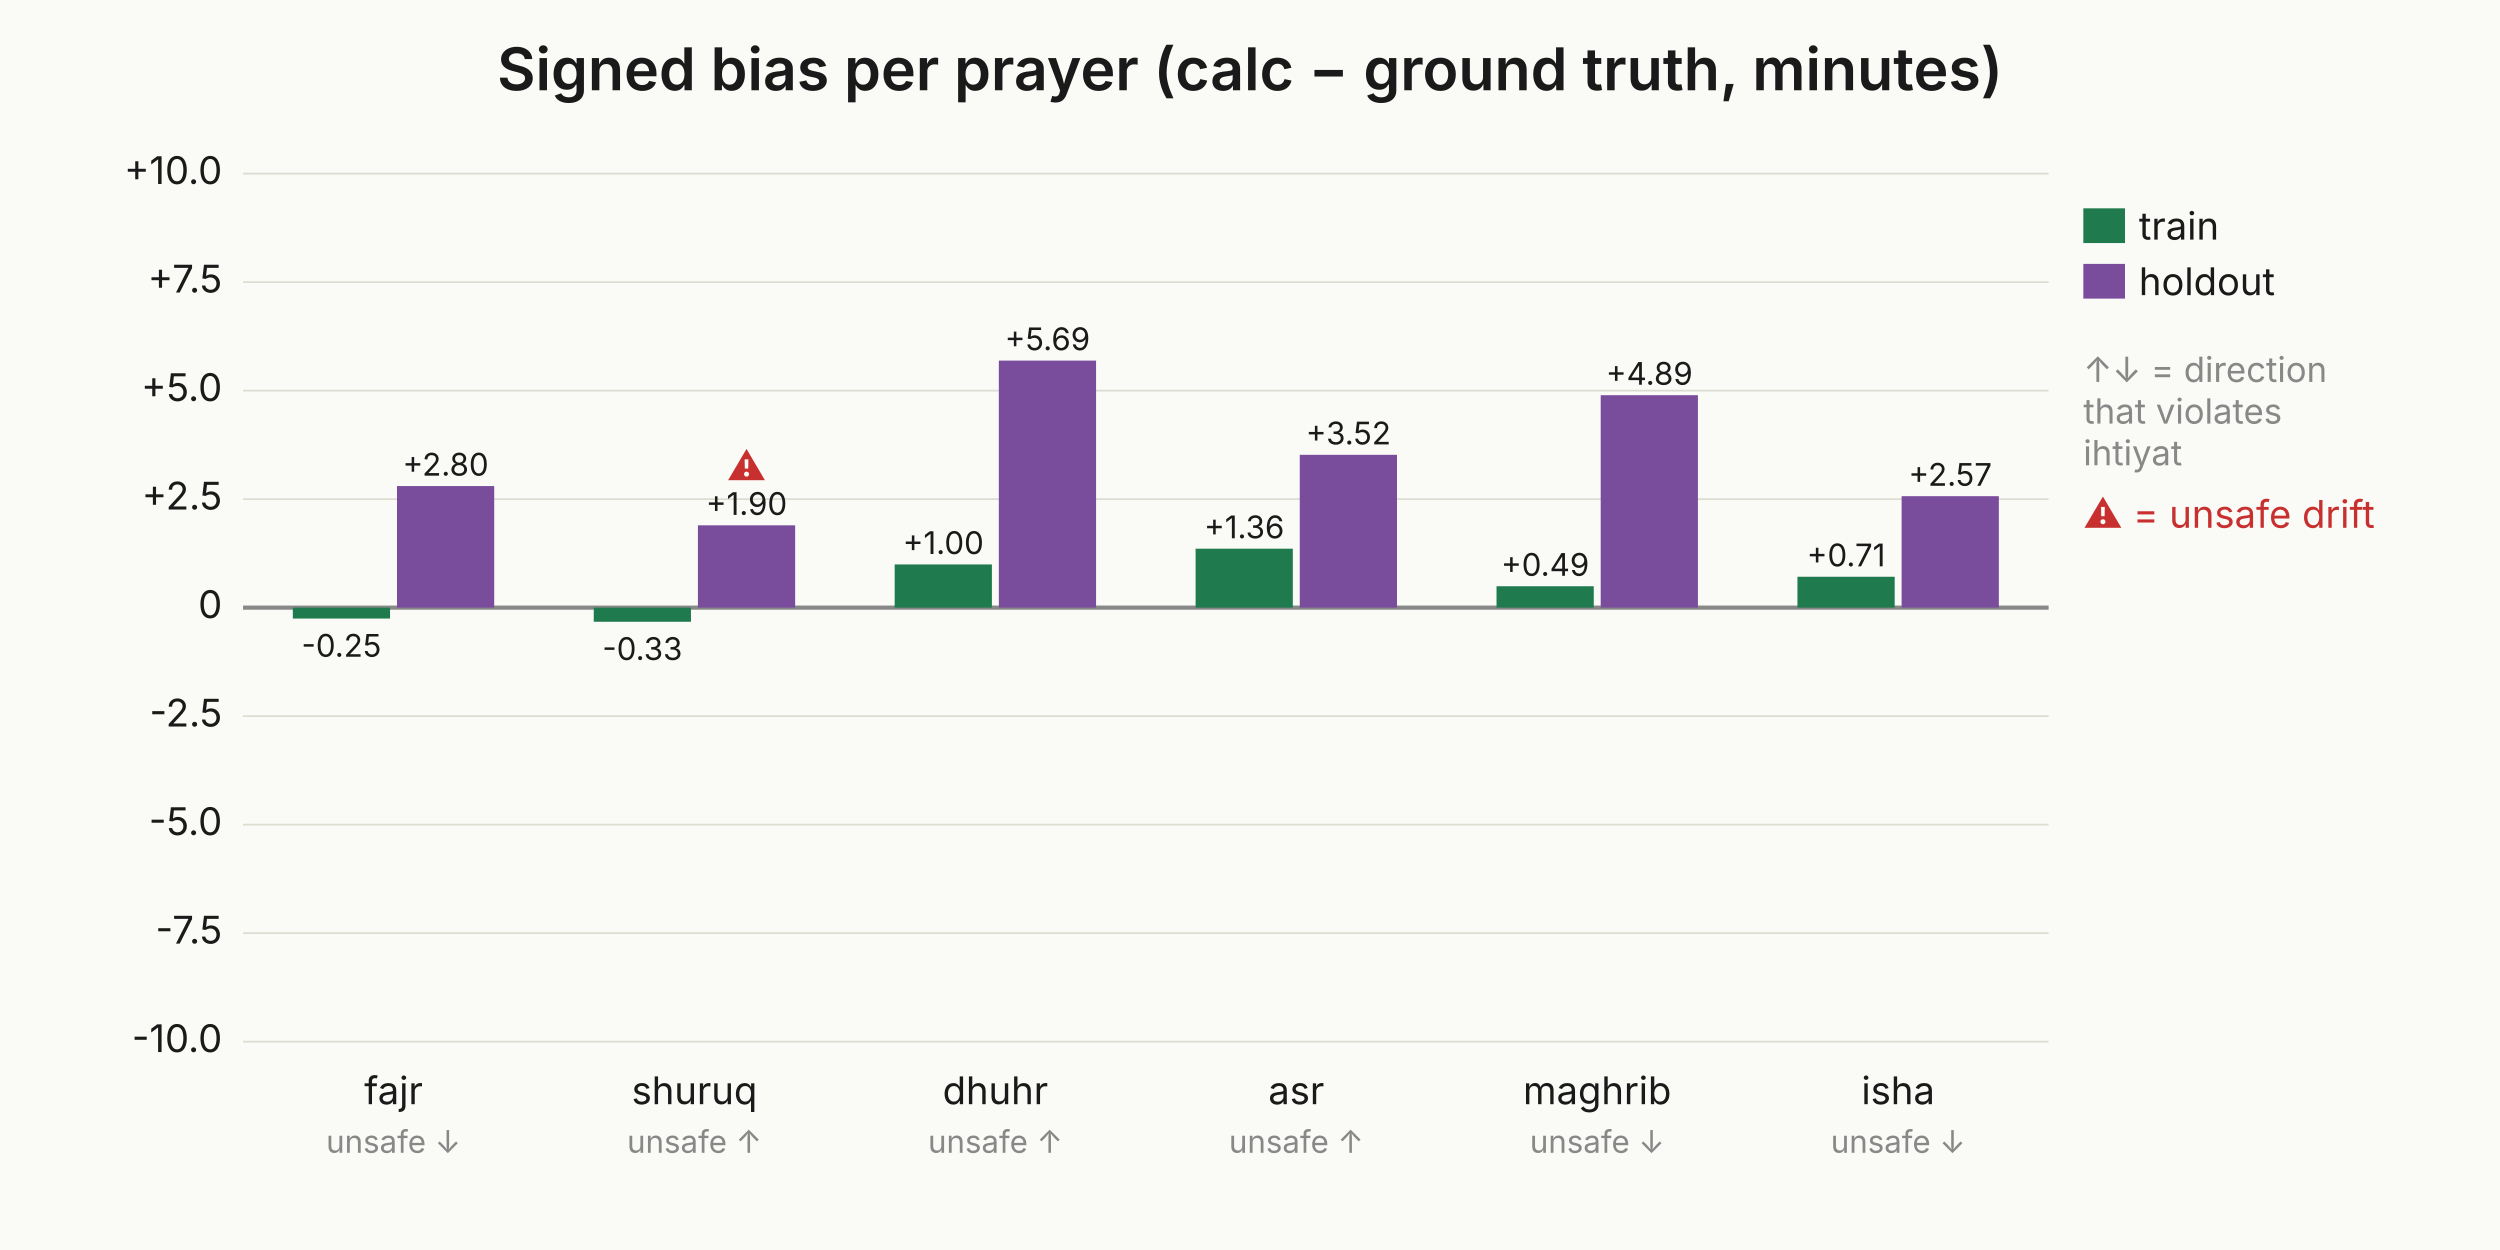
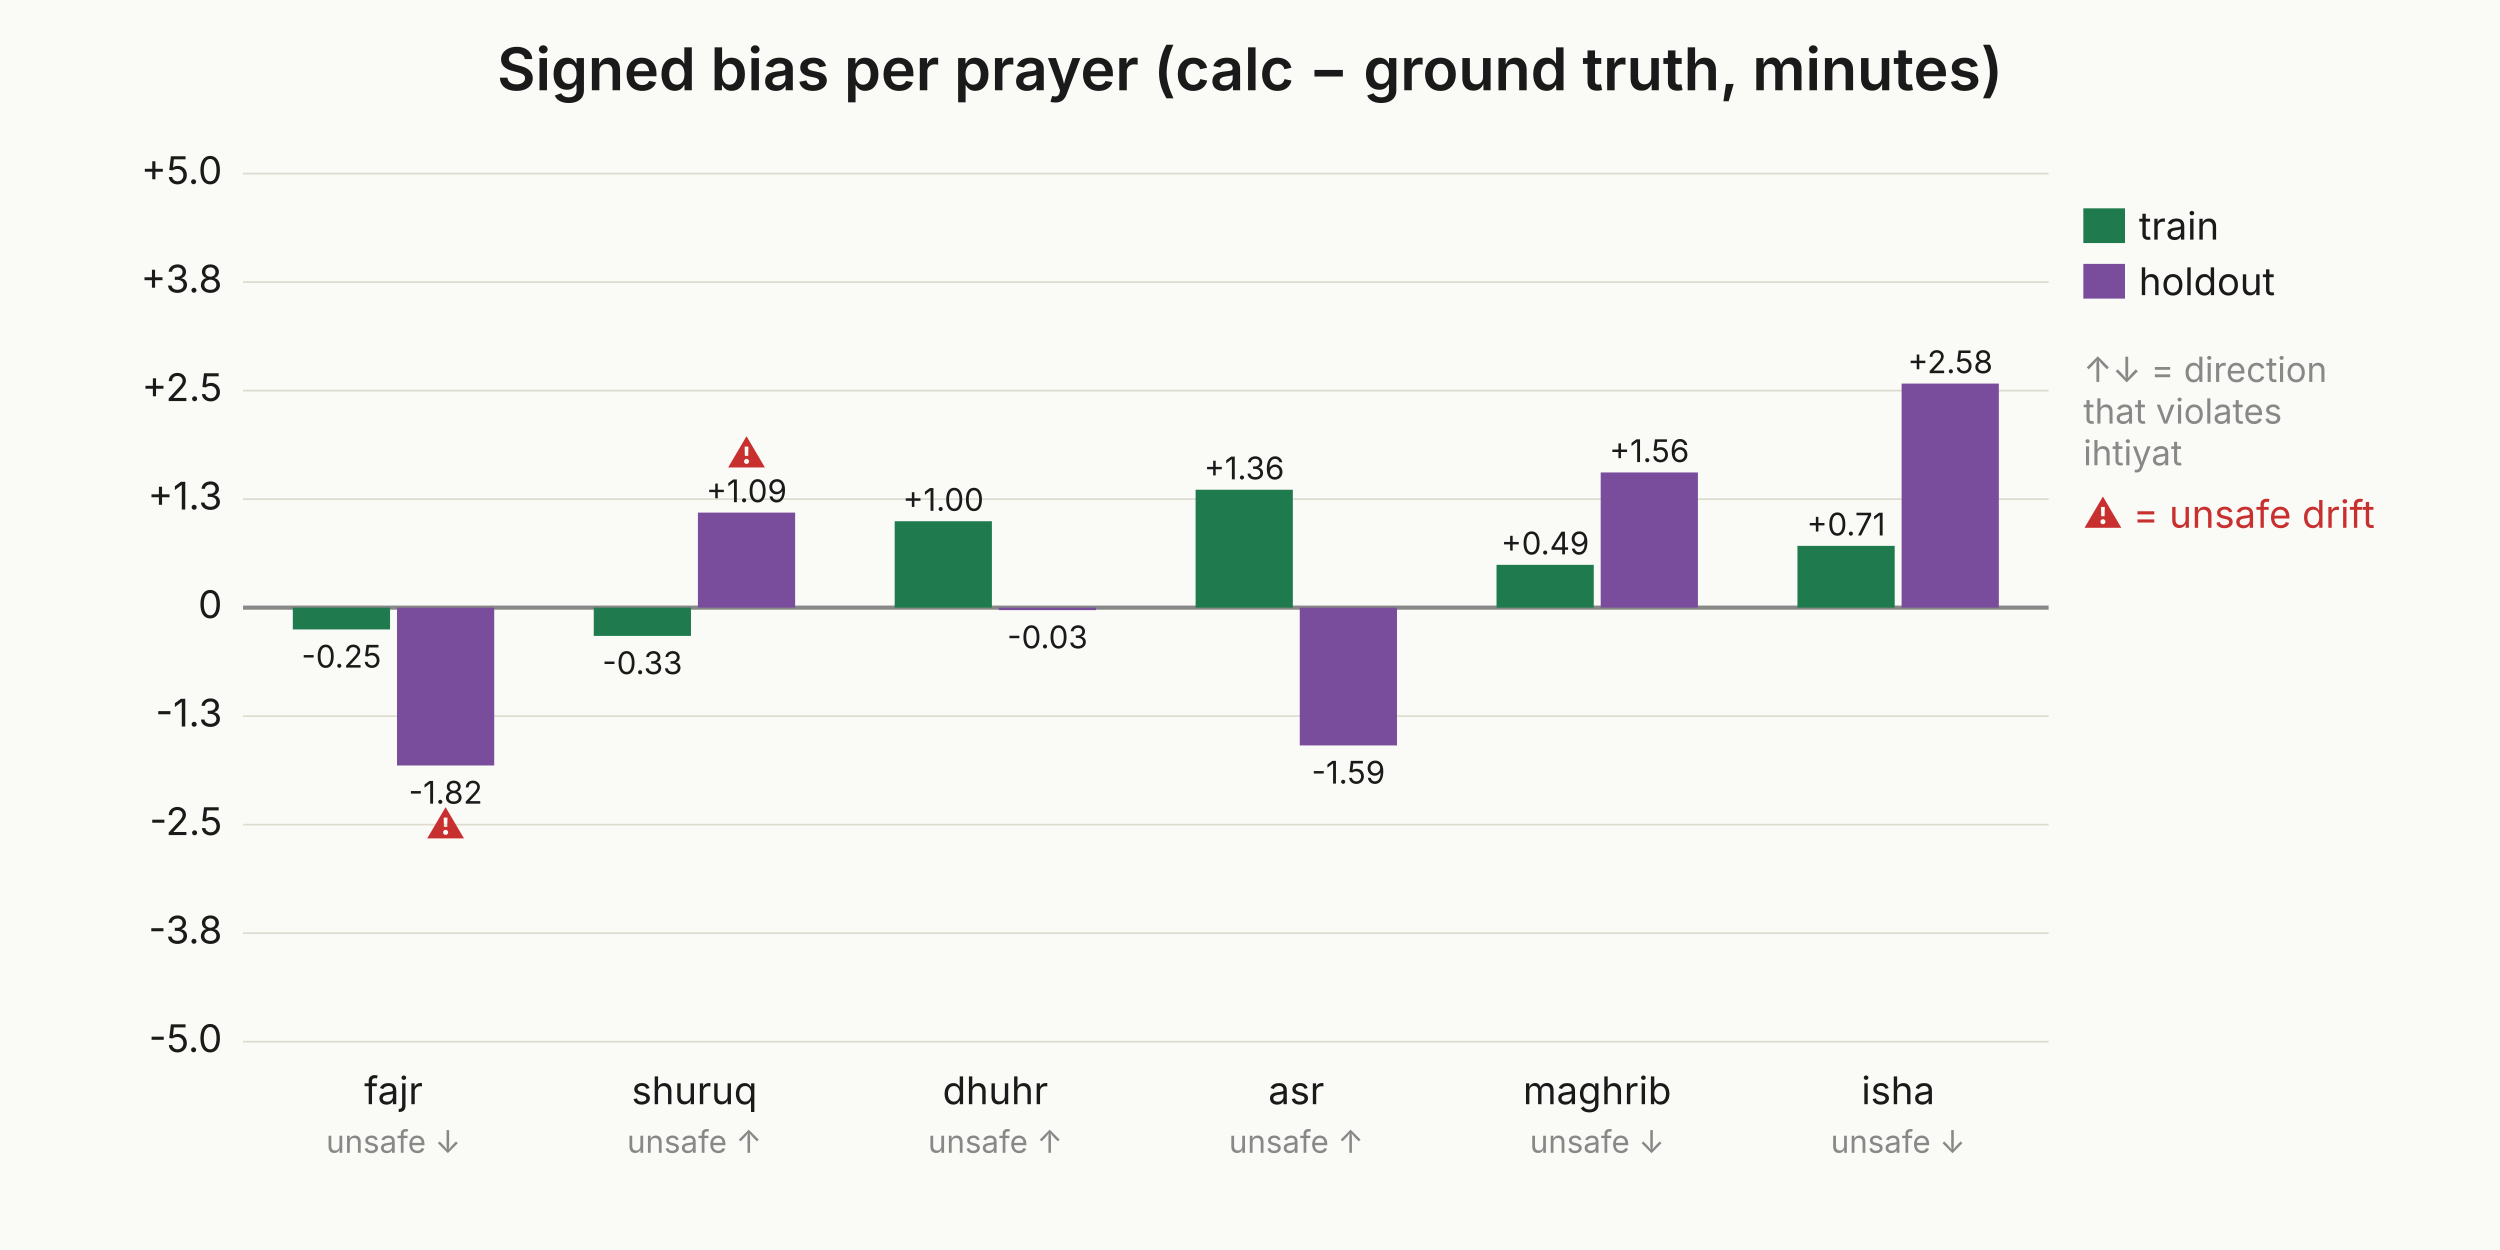
<svg xmlns="http://www.w3.org/2000/svg" viewBox="0 0 720 360" width="720" height="360" font-family="-apple-system, BlinkMacSystemFont, 'Segoe UI', system-ui, sans-serif" font-size="11">
  <rect width="720" height="360" fill="#fafaf7" />
  <text x="360" y="26" text-anchor="middle" fill="#1a1a1a" font-size="17" font-weight="600">Signed bias per prayer (calc − ground truth, minutes)</text>
  <line x1="70" y1="300" x2="590" y2="300" stroke="#dcdcd0" stroke-width="0.5" />
-   <text x="64" y="303" text-anchor="end" fill="#1a1a1a">-10.0</text>
+   <text x="64" y="303" text-anchor="end" fill="#1a1a1a">-5.0</text>
  <line x1="70" y1="268.75" x2="590" y2="268.75" stroke="#dcdcd0" stroke-width="0.5" />
-   <text x="64" y="271.75" text-anchor="end" fill="#1a1a1a">-7.5</text>
+   <text x="64" y="271.75" text-anchor="end" fill="#1a1a1a">-3.8</text>
  <line x1="70" y1="237.5" x2="590" y2="237.5" stroke="#dcdcd0" stroke-width="0.5" />
-   <text x="64" y="240.5" text-anchor="end" fill="#1a1a1a">-5.0</text>
+   <text x="64" y="240.5" text-anchor="end" fill="#1a1a1a">-2.5</text>
  <line x1="70" y1="206.25" x2="590" y2="206.25" stroke="#dcdcd0" stroke-width="0.5" />
-   <text x="64" y="209.25" text-anchor="end" fill="#1a1a1a">-2.5</text>
+   <text x="64" y="209.25" text-anchor="end" fill="#1a1a1a">-1.3</text>
  <line x1="70" y1="143.75" x2="590" y2="143.75" stroke="#dcdcd0" stroke-width="0.5" />
-   <text x="64" y="146.75" text-anchor="end" fill="#1a1a1a">+2.5</text>
+   <text x="64" y="146.75" text-anchor="end" fill="#1a1a1a">+1.3</text>
  <line x1="70" y1="112.5" x2="590" y2="112.5" stroke="#dcdcd0" stroke-width="0.5" />
-   <text x="64" y="115.5" text-anchor="end" fill="#1a1a1a">+5.0</text>
+   <text x="64" y="115.5" text-anchor="end" fill="#1a1a1a">+2.5</text>
  <line x1="70" y1="81.25" x2="590" y2="81.25" stroke="#dcdcd0" stroke-width="0.5" />
-   <text x="64" y="84.25" text-anchor="end" fill="#1a1a1a">+7.5</text>
+   <text x="64" y="84.25" text-anchor="end" fill="#1a1a1a">+3.8</text>
  <line x1="70" y1="50" x2="590" y2="50" stroke="#dcdcd0" stroke-width="0.5" />
-   <text x="64" y="53" text-anchor="end" fill="#1a1a1a">+10.0</text>
+   <text x="64" y="53" text-anchor="end" fill="#1a1a1a">+5.0</text>
  <line x1="70" y1="175" x2="590" y2="175" stroke="#888" stroke-width="1.2" />
  <text x="64" y="178" text-anchor="end" fill="#1a1a1a">0</text>
-   <rect x="84.333" y="175" width="28" height="3.14" fill="#1f7a4d" />
-   <text x="98.333" y="189.14" text-anchor="middle" fill="#1a1a1a" font-size="9">-0.25</text>
-   <rect x="114.333" y="139.985" width="28" height="35.015" fill="#7a4d9c" />
-   <text x="128.333" y="136.985" text-anchor="middle" fill="#1a1a1a" font-size="9">+2.80</text>
+   <rect x="84.333" y="175" width="28" height="6.279" fill="#1f7a4d" />
+   <text x="98.333" y="192.279" text-anchor="middle" fill="#1a1a1a" font-size="9">-0.25</text>
+   <rect x="114.333" y="175" width="28" height="45.46" fill="#7a4d9c" />
+   <text x="128.333" y="231.46" text-anchor="middle" fill="#1a1a1a" font-size="9">-1.82</text>
+   <text x="128.333" y="241.46" text-anchor="middle" fill="#c83030" font-size="11">⚠</text>
  <text x="113.333" y="318" text-anchor="middle" fill="#1a1a1a" font-size="11">fajr</text>
  <text x="113.333" y="332" text-anchor="middle" fill="#888" font-size="9">unsafe ↓</text>
-   <rect x="171" y="175" width="28" height="4.07" fill="#1f7a4d" />
-   <text x="185" y="190.07" text-anchor="middle" fill="#1a1a1a" font-size="9">-0.33</text>
-   <rect x="201" y="151.293" width="28" height="23.707" fill="#7a4d9c" />
-   <text x="215" y="148.293" text-anchor="middle" fill="#1a1a1a" font-size="9">+1.90</text>
-   <text x="215" y="138.293" text-anchor="middle" fill="#c83030" font-size="11">⚠</text>
+   <rect x="171" y="175" width="28" height="8.14" fill="#1f7a4d" />
+   <text x="185" y="194.14" text-anchor="middle" fill="#1a1a1a" font-size="9">-0.33</text>
+   <rect x="201" y="147.628" width="28" height="27.372" fill="#7a4d9c" />
+   <text x="215" y="144.628" text-anchor="middle" fill="#1a1a1a" font-size="9">+1.09</text>
+   <text x="215" y="134.628" text-anchor="middle" fill="#c83030" font-size="11">⚠</text>
  <text x="200" y="318" text-anchor="middle" fill="#1a1a1a" font-size="11">shuruq</text>
  <text x="200" y="332" text-anchor="middle" fill="#888" font-size="9">unsafe ↑</text>
-   <rect x="257.667" y="162.558" width="28" height="12.442" fill="#1f7a4d" />
-   <text x="271.667" y="159.558" text-anchor="middle" fill="#1a1a1a" font-size="9">+1.00</text>
-   <rect x="287.667" y="103.852" width="28" height="71.148" fill="#7a4d9c" />
-   <text x="301.667" y="100.852" text-anchor="middle" fill="#1a1a1a" font-size="9">+5.69</text>
+   <rect x="257.667" y="150.116" width="28" height="24.884" fill="#1f7a4d" />
+   <text x="271.667" y="147.116" text-anchor="middle" fill="#1a1a1a" font-size="9">+1.00</text>
+   <rect x="287.667" y="175" width="28" height="0.711" fill="#7a4d9c" />
+   <text x="301.667" y="186.711" text-anchor="middle" fill="#1a1a1a" font-size="9">-0.03</text>
  <text x="286.667" y="318" text-anchor="middle" fill="#1a1a1a" font-size="11">dhuhr</text>
  <text x="286.667" y="332" text-anchor="middle" fill="#888" font-size="9">unsafe ↑</text>
-   <rect x="344.333" y="158.023" width="28" height="16.977" fill="#1f7a4d" />
-   <text x="358.333" y="155.023" text-anchor="middle" fill="#1a1a1a" font-size="9">+1.36</text>
-   <rect x="374.333" y="130.991" width="28" height="44.009" fill="#7a4d9c" />
-   <text x="388.333" y="127.991" text-anchor="middle" fill="#1a1a1a" font-size="9">+3.52</text>
+   <rect x="344.333" y="141.047" width="28" height="33.953" fill="#1f7a4d" />
+   <text x="358.333" y="138.047" text-anchor="middle" fill="#1a1a1a" font-size="9">+1.36</text>
+   <rect x="374.333" y="175" width="28" height="39.684" fill="#7a4d9c" />
+   <text x="388.333" y="225.684" text-anchor="middle" fill="#1a1a1a" font-size="9">-1.59</text>
  <text x="373.333" y="318" text-anchor="middle" fill="#1a1a1a" font-size="11">asr</text>
  <text x="373.333" y="332" text-anchor="middle" fill="#888" font-size="9">unsafe ↑</text>
-   <rect x="431" y="168.837" width="28" height="6.163" fill="#1f7a4d" />
-   <text x="445" y="165.837" text-anchor="middle" fill="#1a1a1a" font-size="9">+0.49</text>
-   <rect x="461" y="113.814" width="28" height="61.186" fill="#7a4d9c" />
-   <text x="475" y="110.814" text-anchor="middle" fill="#1a1a1a" font-size="9">+4.89</text>
+   <rect x="431" y="162.674" width="28" height="12.326" fill="#1f7a4d" />
+   <text x="445" y="159.674" text-anchor="middle" fill="#1a1a1a" font-size="9">+0.49</text>
+   <rect x="461" y="136.067" width="28" height="38.933" fill="#7a4d9c" />
+   <text x="475" y="133.067" text-anchor="middle" fill="#1a1a1a" font-size="9">+1.56</text>
  <text x="460" y="318" text-anchor="middle" fill="#1a1a1a" font-size="11">maghrib</text>
  <text x="460" y="332" text-anchor="middle" fill="#888" font-size="9">unsafe ↓</text>
-   <rect x="517.667" y="166.105" width="28" height="8.895" fill="#1f7a4d" />
-   <text x="531.667" y="163.105" text-anchor="middle" fill="#1a1a1a" font-size="9">+0.71</text>
-   <rect x="547.667" y="142.901" width="28" height="32.099" fill="#7a4d9c" />
-   <text x="561.667" y="139.901" text-anchor="middle" fill="#1a1a1a" font-size="9">+2.57</text>
+   <rect x="517.667" y="157.209" width="28" height="17.791" fill="#1f7a4d" />
+   <text x="531.667" y="154.209" text-anchor="middle" fill="#1a1a1a" font-size="9">+0.71</text>
+   <rect x="547.667" y="110.472" width="28" height="64.528" fill="#7a4d9c" />
+   <text x="561.667" y="107.472" text-anchor="middle" fill="#1a1a1a" font-size="9">+2.58</text>
  <text x="546.667" y="318" text-anchor="middle" fill="#1a1a1a" font-size="11">isha</text>
  <text x="546.667" y="332" text-anchor="middle" fill="#888" font-size="9">unsafe ↓</text>
  <rect x="600" y="60" width="12" height="10" fill="#1f7a4d" />
  <text x="616" y="69" fill="#1a1a1a">train</text>
  <rect x="600" y="76" width="12" height="10" fill="#7a4d9c" />
  <text x="616" y="85" fill="#1a1a1a">holdout</text>
  <text x="600" y="110" fill="#888" font-size="10">↑↓ = direction</text>
  <text x="600" y="122" fill="#888" font-size="10">that violates</text>
  <text x="600" y="134" fill="#888" font-size="10">ihtiyat</text>
  <text x="600" y="152" fill="#c83030" font-size="11">⚠ = unsafe drift</text>
</svg>
